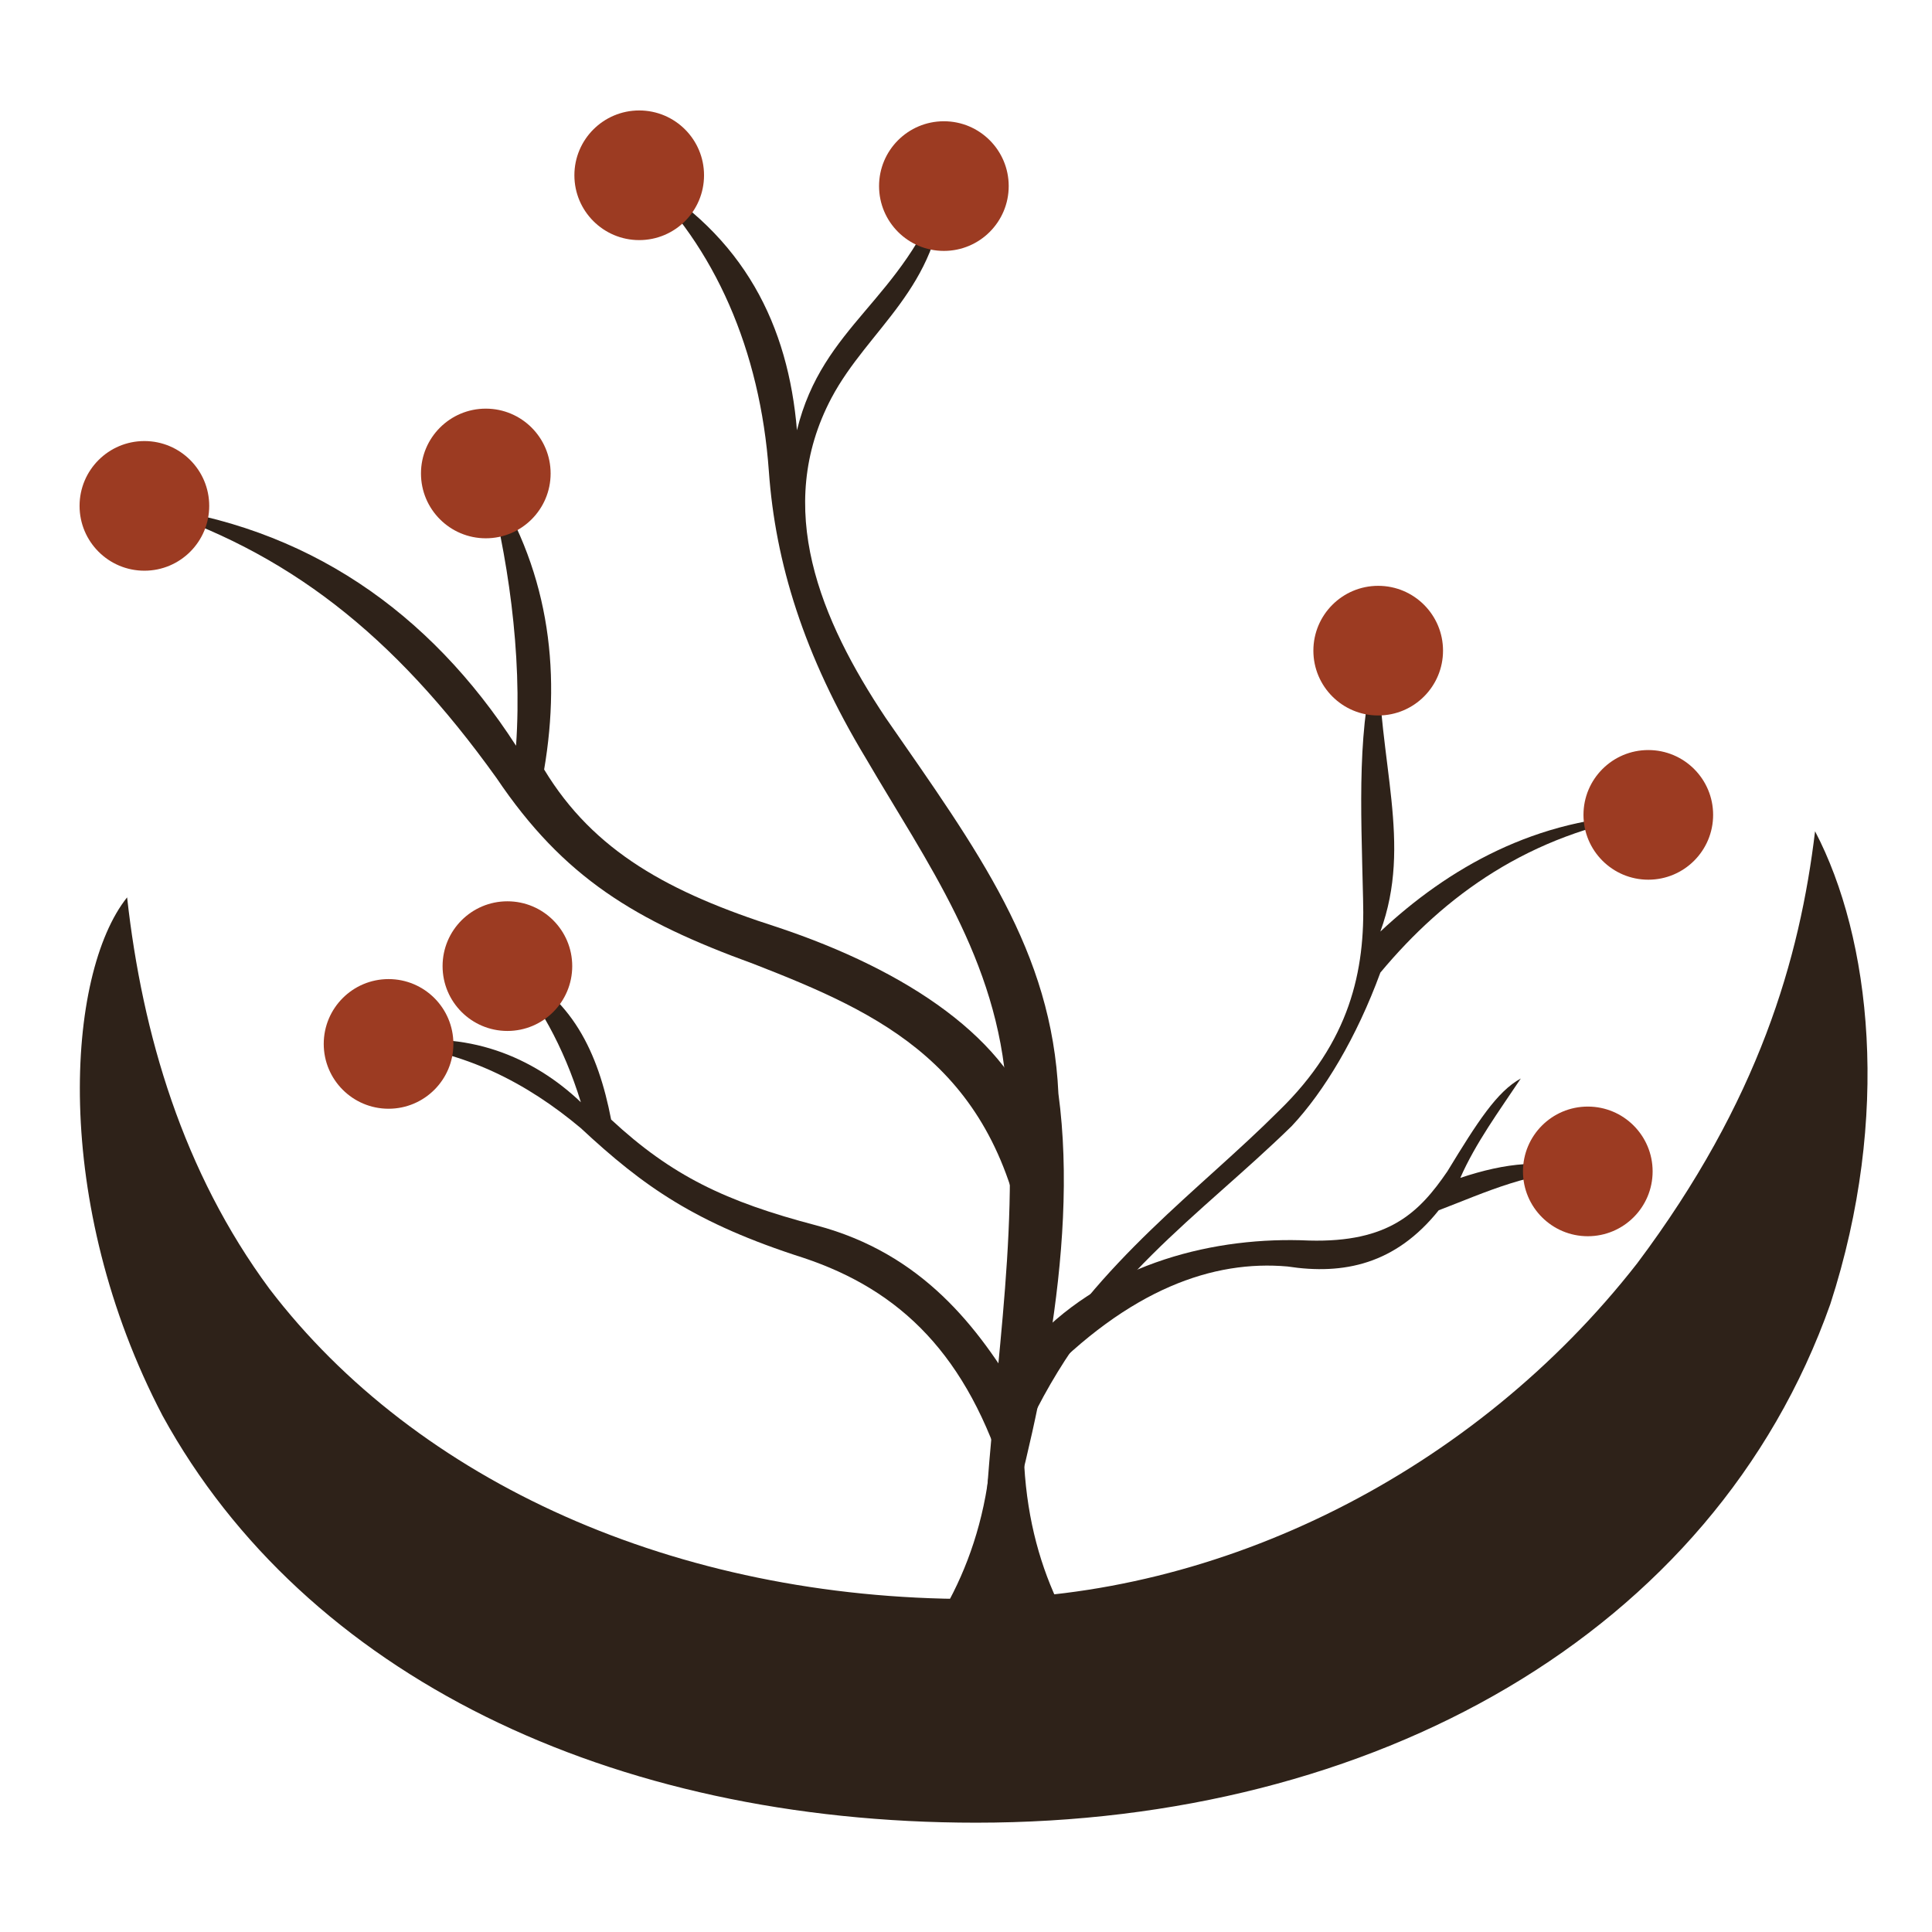
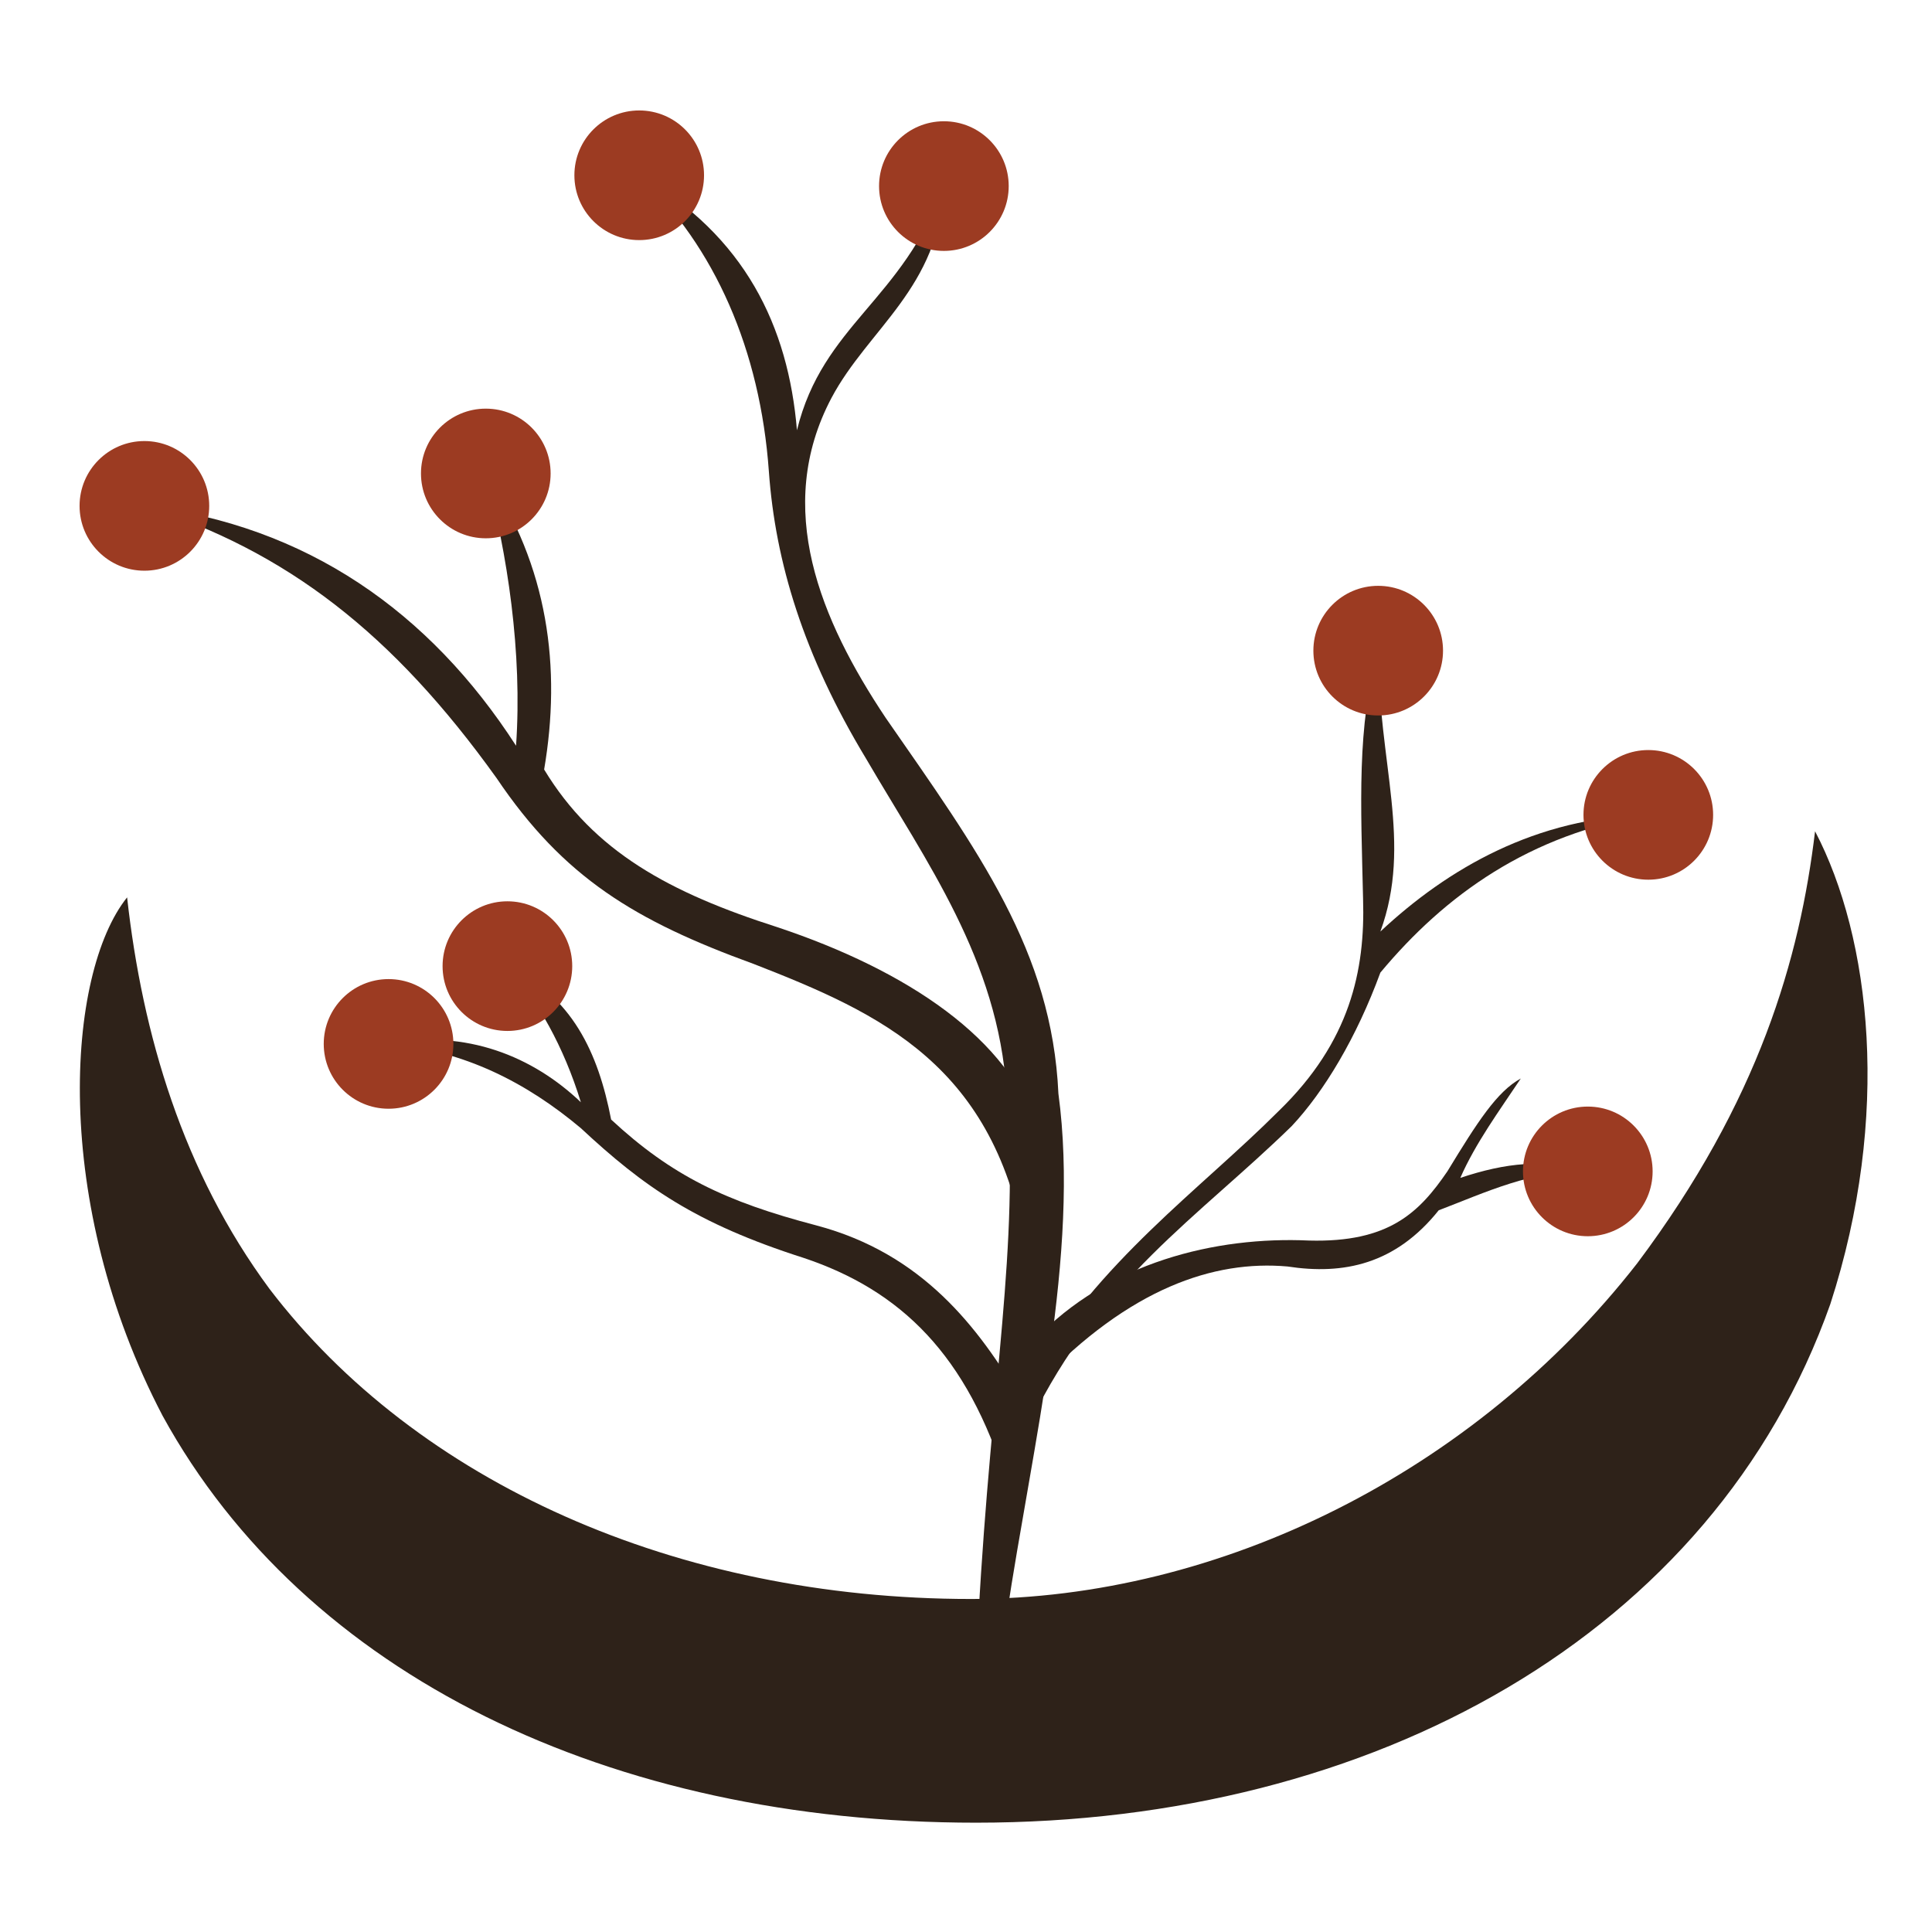
<svg xmlns="http://www.w3.org/2000/svg" viewBox="12 24.7 76 76" role="img" aria-label="Namaq">
  <path fill="#2e2219" d="M17 60 C14.6 63 14 72 18.4 80.4 C24 90.6 36 96.4 50.4 96.4 C66 96.4 79.4 89 84 76 C86.4 68.6 85.6 61.6 83.4 57.4 C82.8 62.4 81.2 68 76.4 74.4 C70 82.6 60 87.6 50.2 87.6 C38.6 87.6 28.4 83 22.6 75.4 C19.2 70.8 17.6 65.4 17 60 Z" />
  <g transform="translate(-3.06 13.49) scale(0.085)">
    <g fill="#2e2219">
-       <path d="M632 853 C636 770 649 709 643 637 C639 576 606 531 578 483 C549 435 536 392 533 350 C529 294 508 246 473 213 C522 241 542 283 546 331 C558 282 595 271 614 218 C612 265 579 284 562 316 C535 367 557 419 587 464 C630 526 664 572 667 638 C677 712 655 800 640 853 Z" />
+       <path d="M630 880 C636 770 649 709 643 637 C639 576 606 531 578 483 C549 435 536 392 533 350 C529 294 508 246 473 213 C522 241 542 283 546 331 C558 282 595 271 614 218 C612 265 579 284 562 316 C535 367 557 419 587 464 C630 526 664 572 667 638 C677 712 655 800 643 880 Z" />
      <path d="M652 711 C638 625 585 601 526 578 C471 558 438 538 407 492 C359 425 310 387 244 366 C319 375 376 415 416 477 C419 434 412 388 402 351 C431 394 437 441 429 488 C452 526 487 545 537 561 C597 581 645 613 657 655 Z" />
      <path d="M643 818 C625 759 594 729 549 714 C499 698 475 681 446 654 C421 633 392 618 357 615 C393 608 424 621 446 642 C438 616 426 595 412 579 C442 593 454 619 460 650 C488 676 513 688 555 699 C604 712 630 746 650 780 Z" />
      <path d="M654 770 C686 715 732 683 769 646 C802 614 809 581 808 548 C807 504 805 468 815 433 C815 485 831 522 816 563 C847 534 888 510 940 509 C885 518 846 546 816 582 C805 612 790 637 775 653 C732 695 686 724 654 790 Z" />
      <path d="M656 752 C690 716 740 704 783 706 C820 707 834 693 847 674 C861 651 870 637 881 631 C871 646 860 661 853 677 C874 670 892 668 912 674 C887 673 864 684 843 692 C823 717 799 722 773 718 C739 715 700 728 658 772 Z" />
-       <path d="M636.5 790 C636 846 614 884 588 912 L692 912 C668 884 649 846 651 790 Z" />
    </g>
    <circle cx="473" cy="213" r="30" fill="#9c3b22" />
    <circle cx="614" cy="218" r="30" fill="#9c3b22" />
    <circle cx="244" cy="366" r="30" fill="#9c3b22" />
    <circle cx="402" cy="351" r="30" fill="#9c3b22" />
    <circle cx="357" cy="615" r="30" fill="#9c3b22" />
    <circle cx="412" cy="579" r="30" fill="#9c3b22" />
    <circle cx="815" cy="433" r="30" fill="#9c3b22" />
    <circle cx="940" cy="509" r="30" fill="#9c3b22" />
    <circle cx="912" cy="674" r="30" fill="#9c3b22" />
  </g>
</svg>
